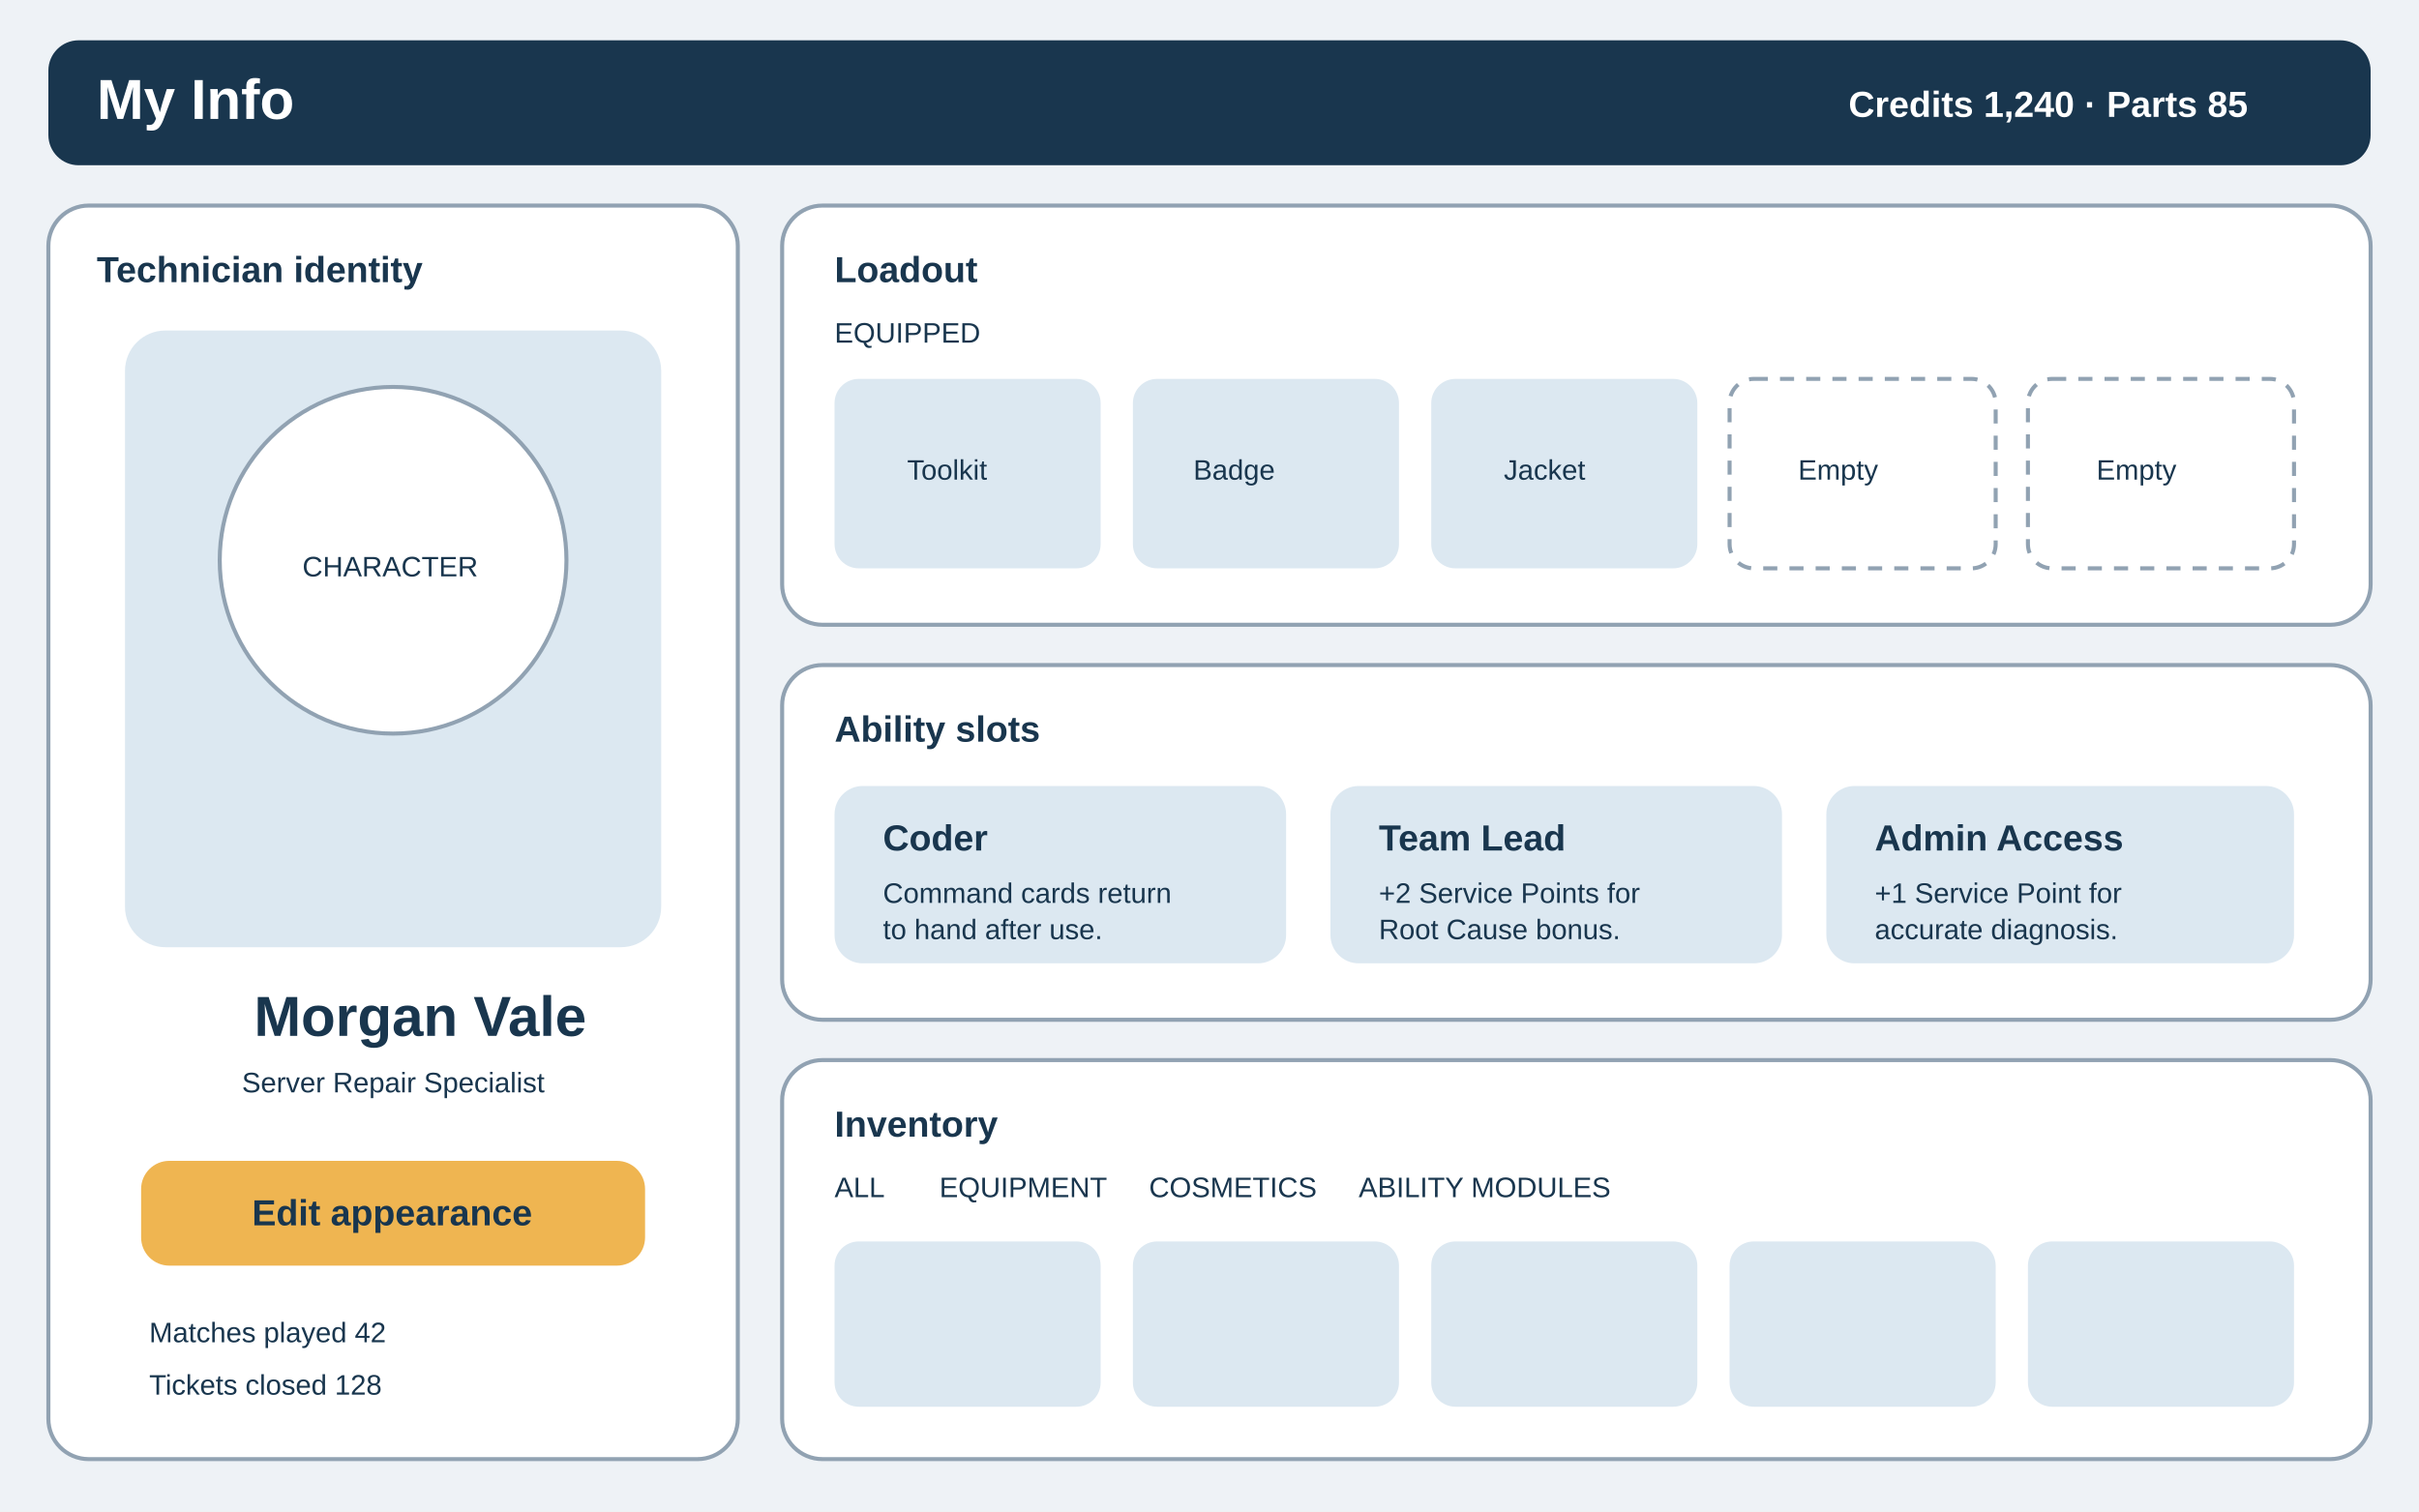
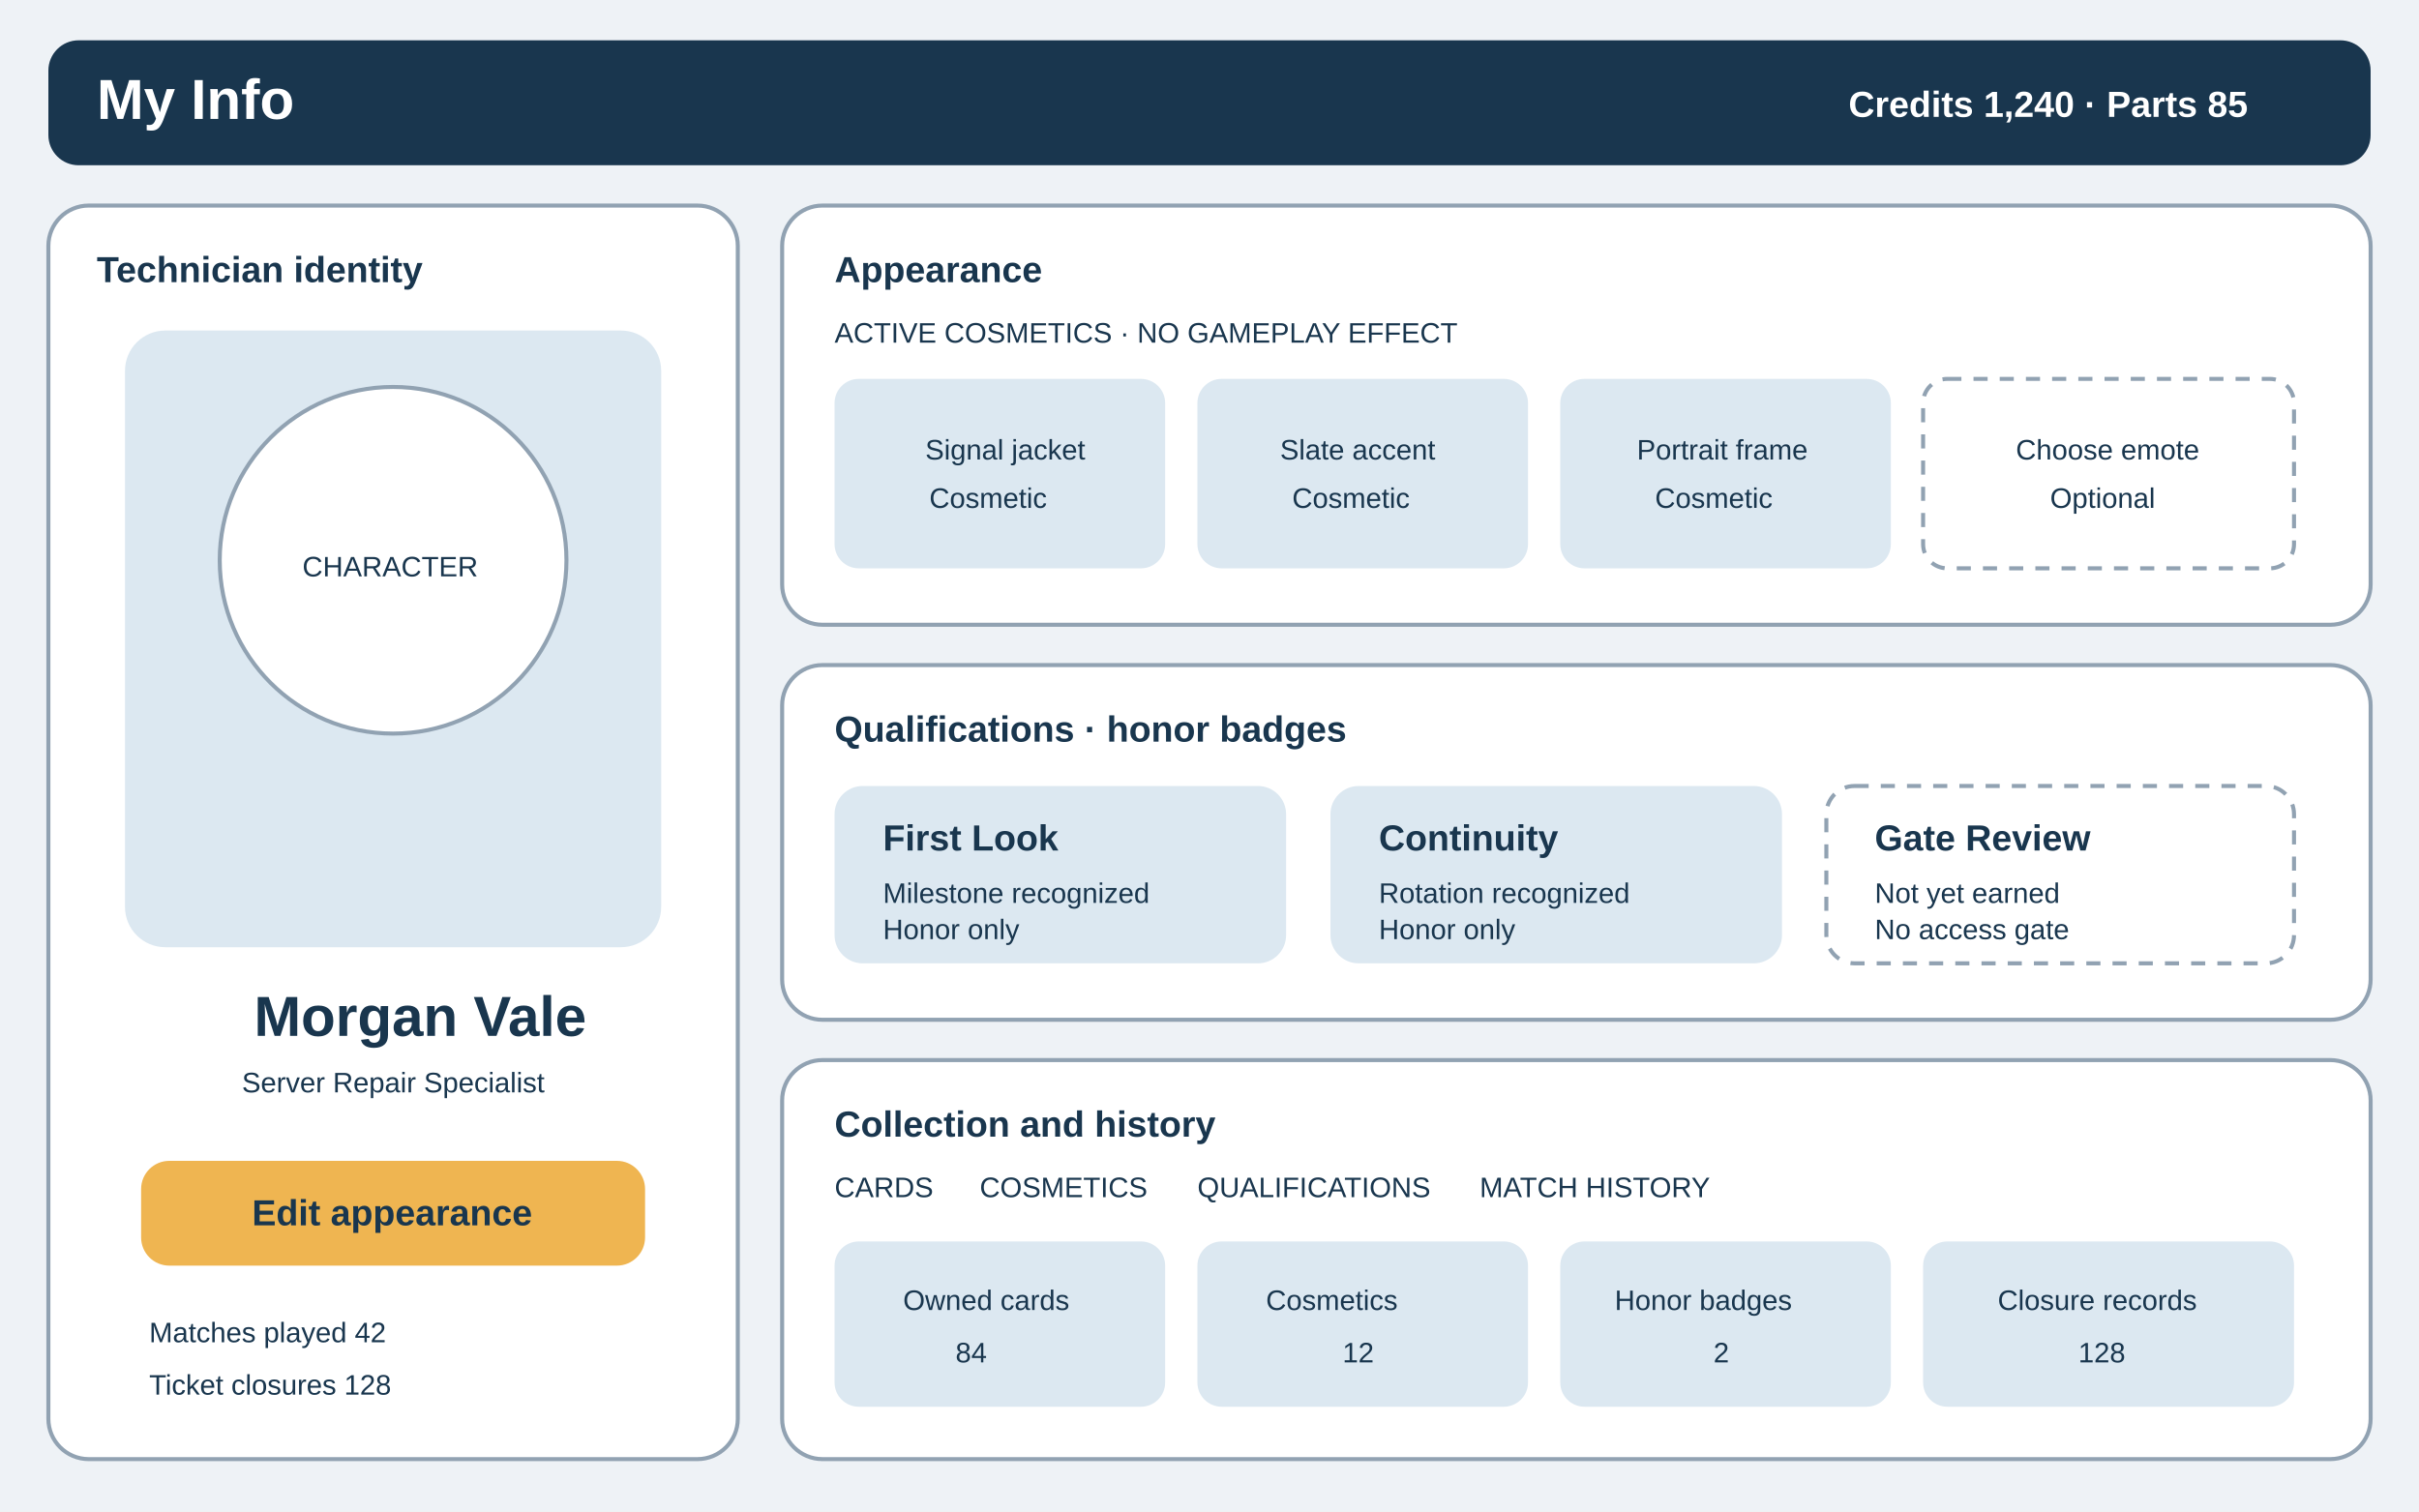
<svg xmlns="http://www.w3.org/2000/svg" width="1200" height="750" viewBox="0 0 1200 750" role="img" aria-labelledby="title desc">
  <defs>
    <style>.bg{fill:#eef2f6}.panel{fill:#fff;stroke:#91a2b2;stroke-width:2}.dark{fill:#19364e}.soft{fill:#dce8f1}.accent{fill:#efb551}.txt{font-family:Arial,sans-serif;fill:#19364e}.inv{font-family:Arial,sans-serif;fill:#fff}.h{font-size:28px;font-weight:700}.m{font-size:18px;font-weight:700}.s{font-size:14px}.dash{fill:none;stroke:#91a2b2;stroke-width:2;stroke-dasharray:7 6}</style>
  </defs>
  <rect class="bg" width="1200" height="750" />
  <rect class="dark" x="24" y="20" width="1152" height="62" rx="15" />
  <text class="inv h" x="48" y="59">My Info</text>
  <text class="inv m" x="917" y="58">Credits 1,240 · Parts 85</text>
  <rect class="panel" x="24" y="102" width="342" height="622" rx="20" />
  <text class="txt m" x="48" y="140">Technician identity</text>
  <rect class="soft" x="62" y="164" width="266" height="306" rx="20" />
  <circle class="panel" cx="195" cy="278" r="86" />
  <text class="txt s" x="150" y="286">CHARACTER</text>
  <text class="txt h" x="126" y="514">Morgan Vale</text>
  <text class="txt s" x="120" y="542">Server Repair Specialist</text>
  <rect class="accent" x="70" y="576" width="250" height="52" rx="14" />
  <text class="txt m" x="125" y="608">Edit appearance</text>
  <text class="txt s" x="74" y="666">Matches played  42</text>
-   <text class="txt s" x="74" y="692">Tickets closed  128</text>
+   <text class="txt s" x="74" y="692">Ticket closures  128</text>
  <rect class="panel" x="388" y="102" width="788" height="208" rx="20" />
-   <text class="txt m" x="414" y="140">Loadout</text>
-   <text class="txt s" x="414" y="170">EQUIPPED</text>
+   <text class="txt m" x="414" y="140">Appearance</text>
+   <text class="txt s" x="414" y="170">ACTIVE COSMETICS · NO GAMEPLAY EFFECT</text>
  <g>
-     <rect class="soft" x="414" y="188" width="132" height="94" rx="12" />
-     <rect class="soft" x="562" y="188" width="132" height="94" rx="12" />
-     <rect class="soft" x="710" y="188" width="132" height="94" rx="12" />
-     <rect class="dash" x="858" y="188" width="132" height="94" rx="12" />
-     <rect class="dash" x="1006" y="188" width="132" height="94" rx="12" />
+     <rect class="soft" x="414" y="188" width="164" height="94" rx="12" />
+     <rect class="soft" x="594" y="188" width="164" height="94" rx="12" />
+     <rect class="soft" x="774" y="188" width="164" height="94" rx="12" />
+     <rect class="dash" x="954" y="188" width="184" height="94" rx="12" />
  </g>
  <g class="txt s">
-     <text x="450" y="238">Toolkit</text>
-     <text x="592" y="238">Badge</text>
-     <text x="746" y="238">Jacket</text>
-     <text x="892" y="238">Empty</text>
-     <text x="1040" y="238">Empty</text>
+     <text x="459" y="228">Signal jacket</text>
+     <text x="461" y="252">Cosmetic</text>
+     <text x="635" y="228">Slate accent</text>
+     <text x="641" y="252">Cosmetic</text>
+     <text x="812" y="228">Portrait frame</text>
+     <text x="821" y="252">Cosmetic</text>
+     <text x="1000" y="228">Choose emote</text>
+     <text x="1017" y="252">Optional</text>
  </g>
  <rect class="panel" x="388" y="330" width="788" height="176" rx="20" />
-   <text class="txt m" x="414" y="368">Ability slots</text>
+   <text class="txt m" x="414" y="368">Qualifications · honor badges</text>
  <g>
    <rect class="soft" x="414" y="390" width="224" height="88" rx="14" />
    <rect class="soft" x="660" y="390" width="224" height="88" rx="14" />
-     <rect class="soft" x="906" y="390" width="232" height="88" rx="14" />
+     <rect class="dash" x="906" y="390" width="232" height="88" rx="14" />
  </g>
  <g class="txt">
-     <text class="m" x="438" y="422">Coder</text>
-     <text class="s" x="438" y="448">Command cards return</text>
-     <text class="s" x="438" y="466">to hand after use.</text>
-     <text class="m" x="684" y="422">Team Lead</text>
-     <text class="s" x="684" y="448">+2 Service Points for</text>
-     <text class="s" x="684" y="466">Root Cause bonus.</text>
-     <text class="m" x="930" y="422">Admin Access</text>
-     <text class="s" x="930" y="448">+1 Service Point for</text>
-     <text class="s" x="930" y="466">accurate diagnosis.</text>
+     <text class="m" x="438" y="422">First Look</text>
+     <text class="s" x="438" y="448">Milestone recognized</text>
+     <text class="s" x="438" y="466">Honor only</text>
+     <text class="m" x="684" y="422">Continuity</text>
+     <text class="s" x="684" y="448">Rotation recognized</text>
+     <text class="s" x="684" y="466">Honor only</text>
+     <text class="m" x="930" y="422">Gate Review</text>
+     <text class="s" x="930" y="448">Not yet earned</text>
+     <text class="s" x="930" y="466">No access gate</text>
  </g>
  <rect class="panel" x="388" y="526" width="788" height="198" rx="20" />
-   <text class="txt m" x="414" y="564">Inventory</text>
-   <text class="txt s" x="414" y="594">ALL</text>
-   <text class="txt s" x="466" y="594">EQUIPMENT</text>
-   <text class="txt s" x="570" y="594">COSMETICS</text>
-   <text class="txt s" x="674" y="594">ABILITY MODULES</text>
+   <text class="txt m" x="414" y="564">Collection and history</text>
+   <text class="txt s" x="414" y="594">CARDS</text>
+   <text class="txt s" x="486" y="594">COSMETICS</text>
+   <text class="txt s" x="594" y="594">QUALIFICATIONS</text>
+   <text class="txt s" x="734" y="594">MATCH HISTORY</text>
  <g>
-     <rect class="soft" x="414" y="616" width="132" height="82" rx="12" />
-     <rect class="soft" x="562" y="616" width="132" height="82" rx="12" />
-     <rect class="soft" x="710" y="616" width="132" height="82" rx="12" />
-     <rect class="soft" x="858" y="616" width="132" height="82" rx="12" />
-     <rect class="soft" x="1006" y="616" width="132" height="82" rx="12" />
+     <rect class="soft" x="414" y="616" width="164" height="82" rx="12" />
+     <rect class="soft" x="594" y="616" width="164" height="82" rx="12" />
+     <rect class="soft" x="774" y="616" width="164" height="82" rx="12" />
+     <rect class="soft" x="954" y="616" width="184" height="82" rx="12" />
+   </g>
+   <g class="txt s">
+     <text x="448" y="650">Owned cards</text>
+     <text x="474" y="676">84</text>
+     <text x="628" y="650">Cosmetics</text>
+     <text x="666" y="676">12</text>
+     <text x="801" y="650">Honor badges</text>
+     <text x="850" y="676">2</text>
+     <text x="991" y="650">Closure records</text>
+     <text x="1031" y="676">128</text>
  </g>
</svg>
